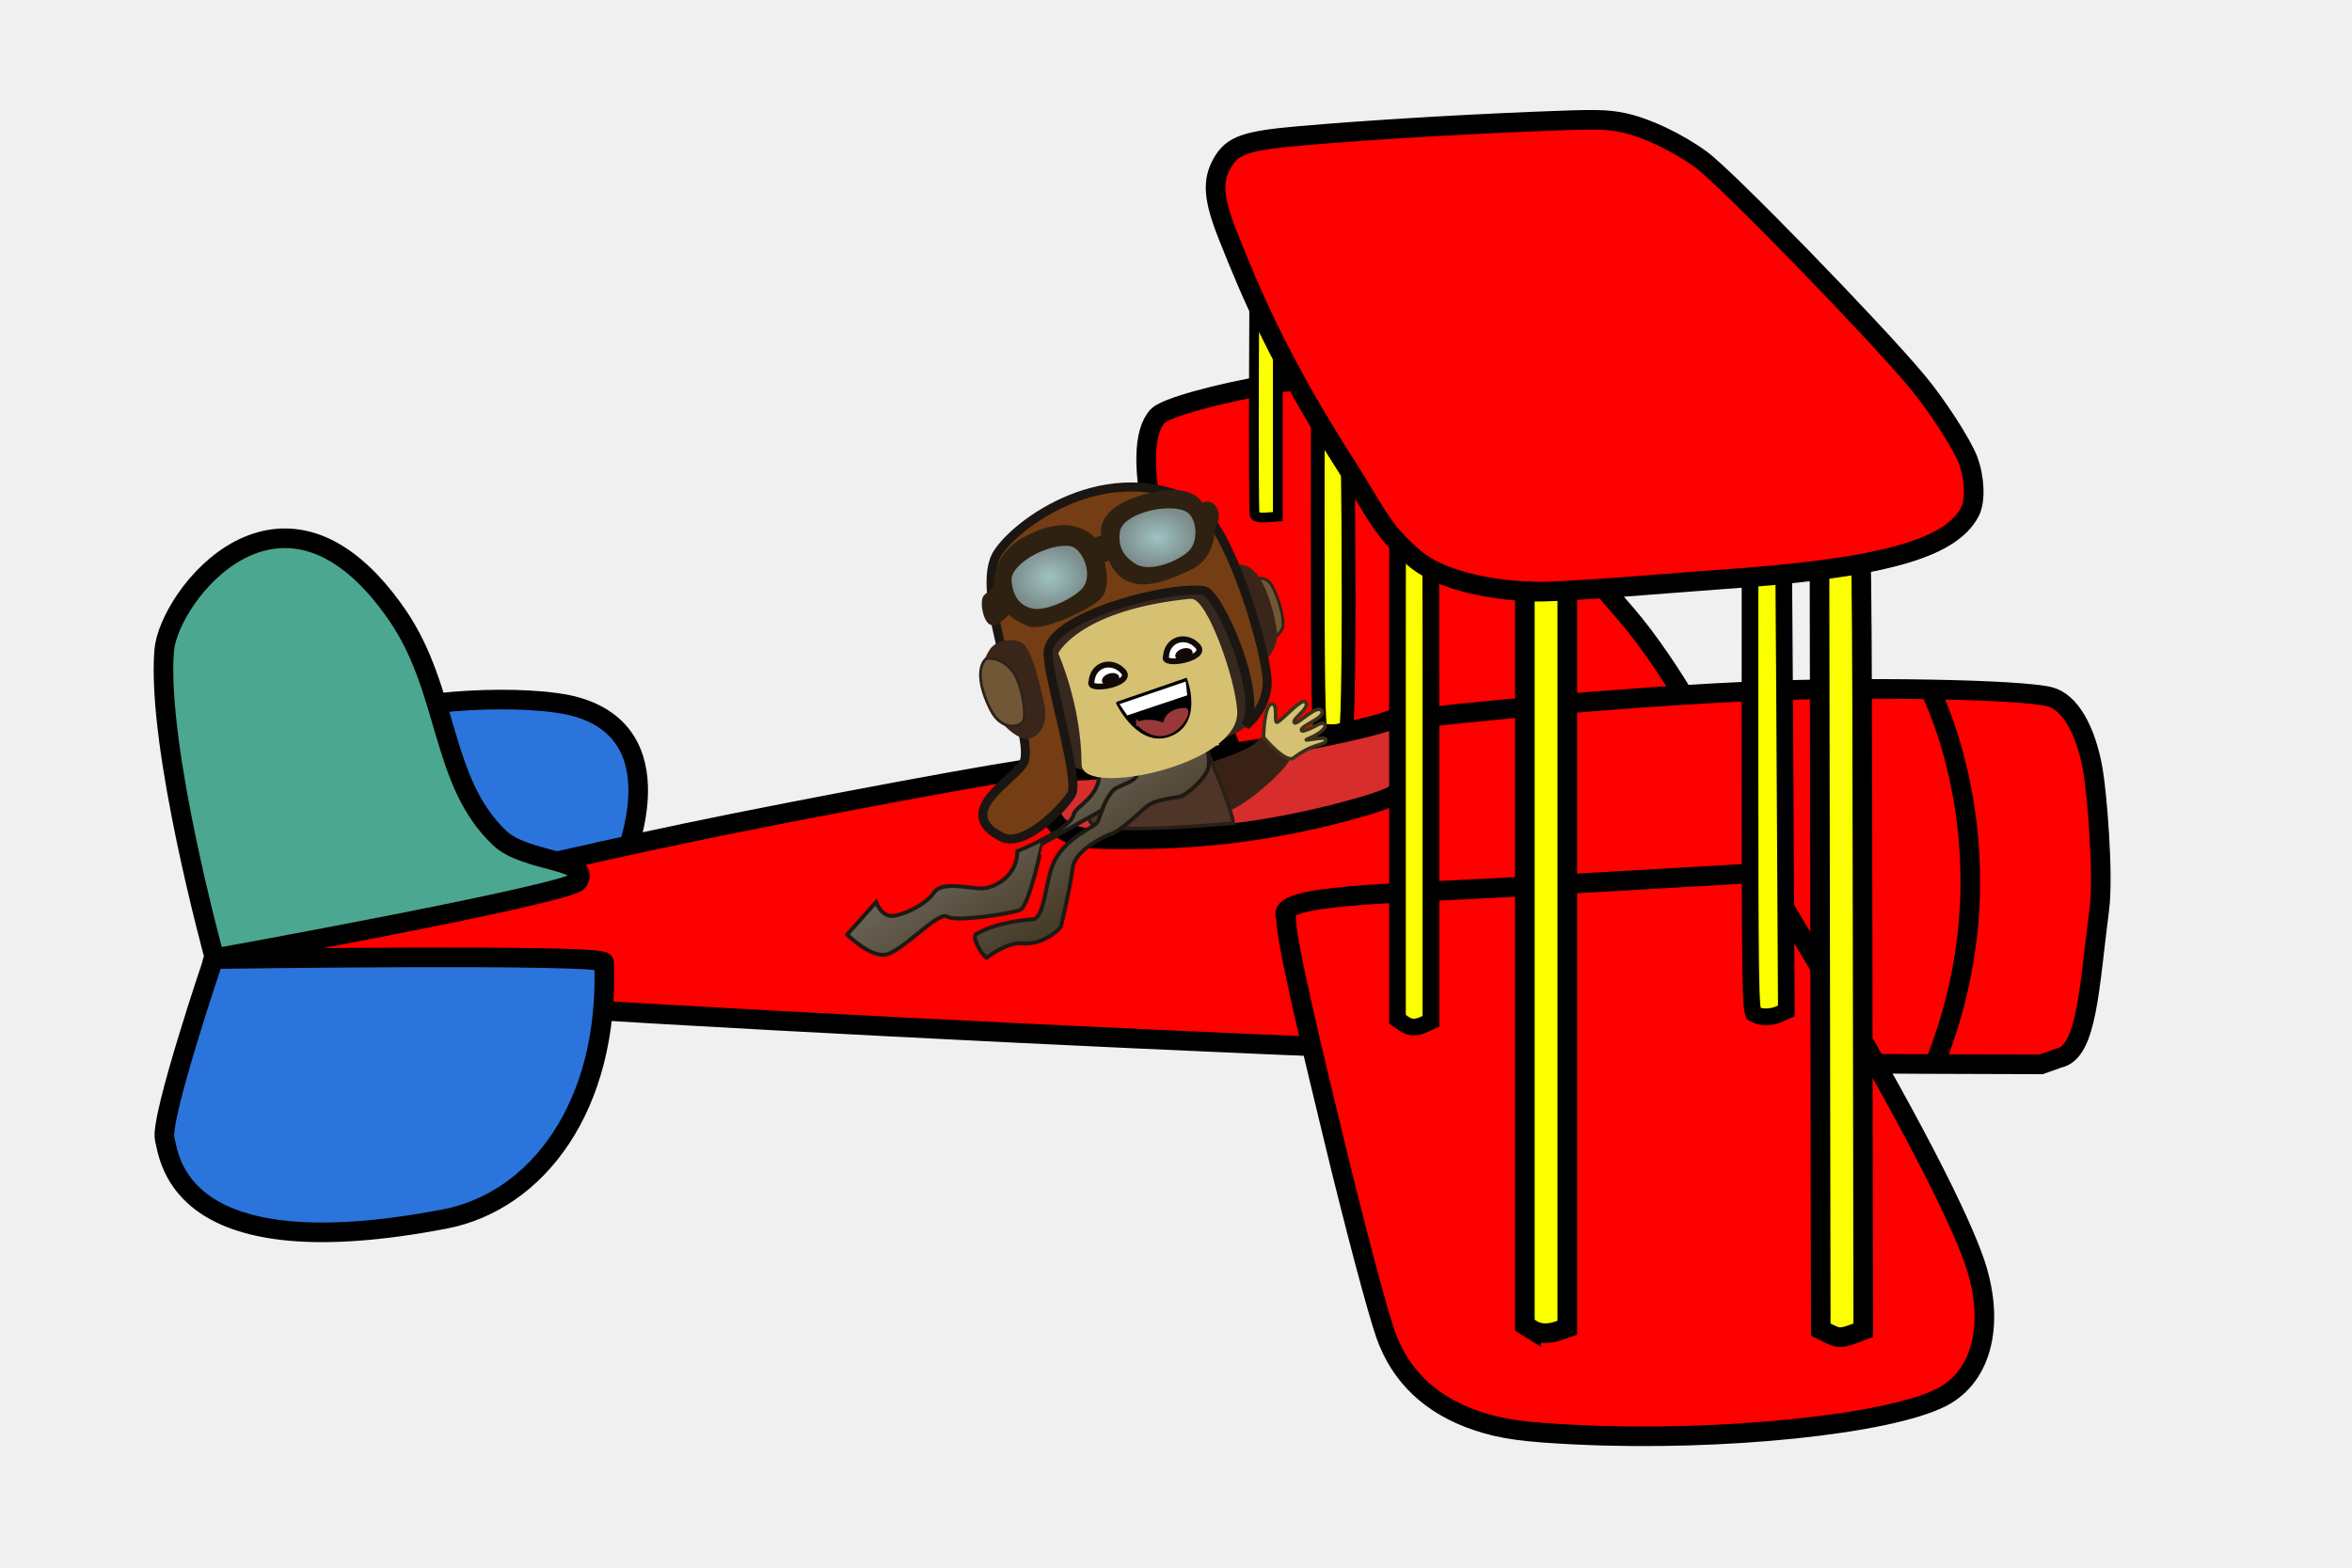
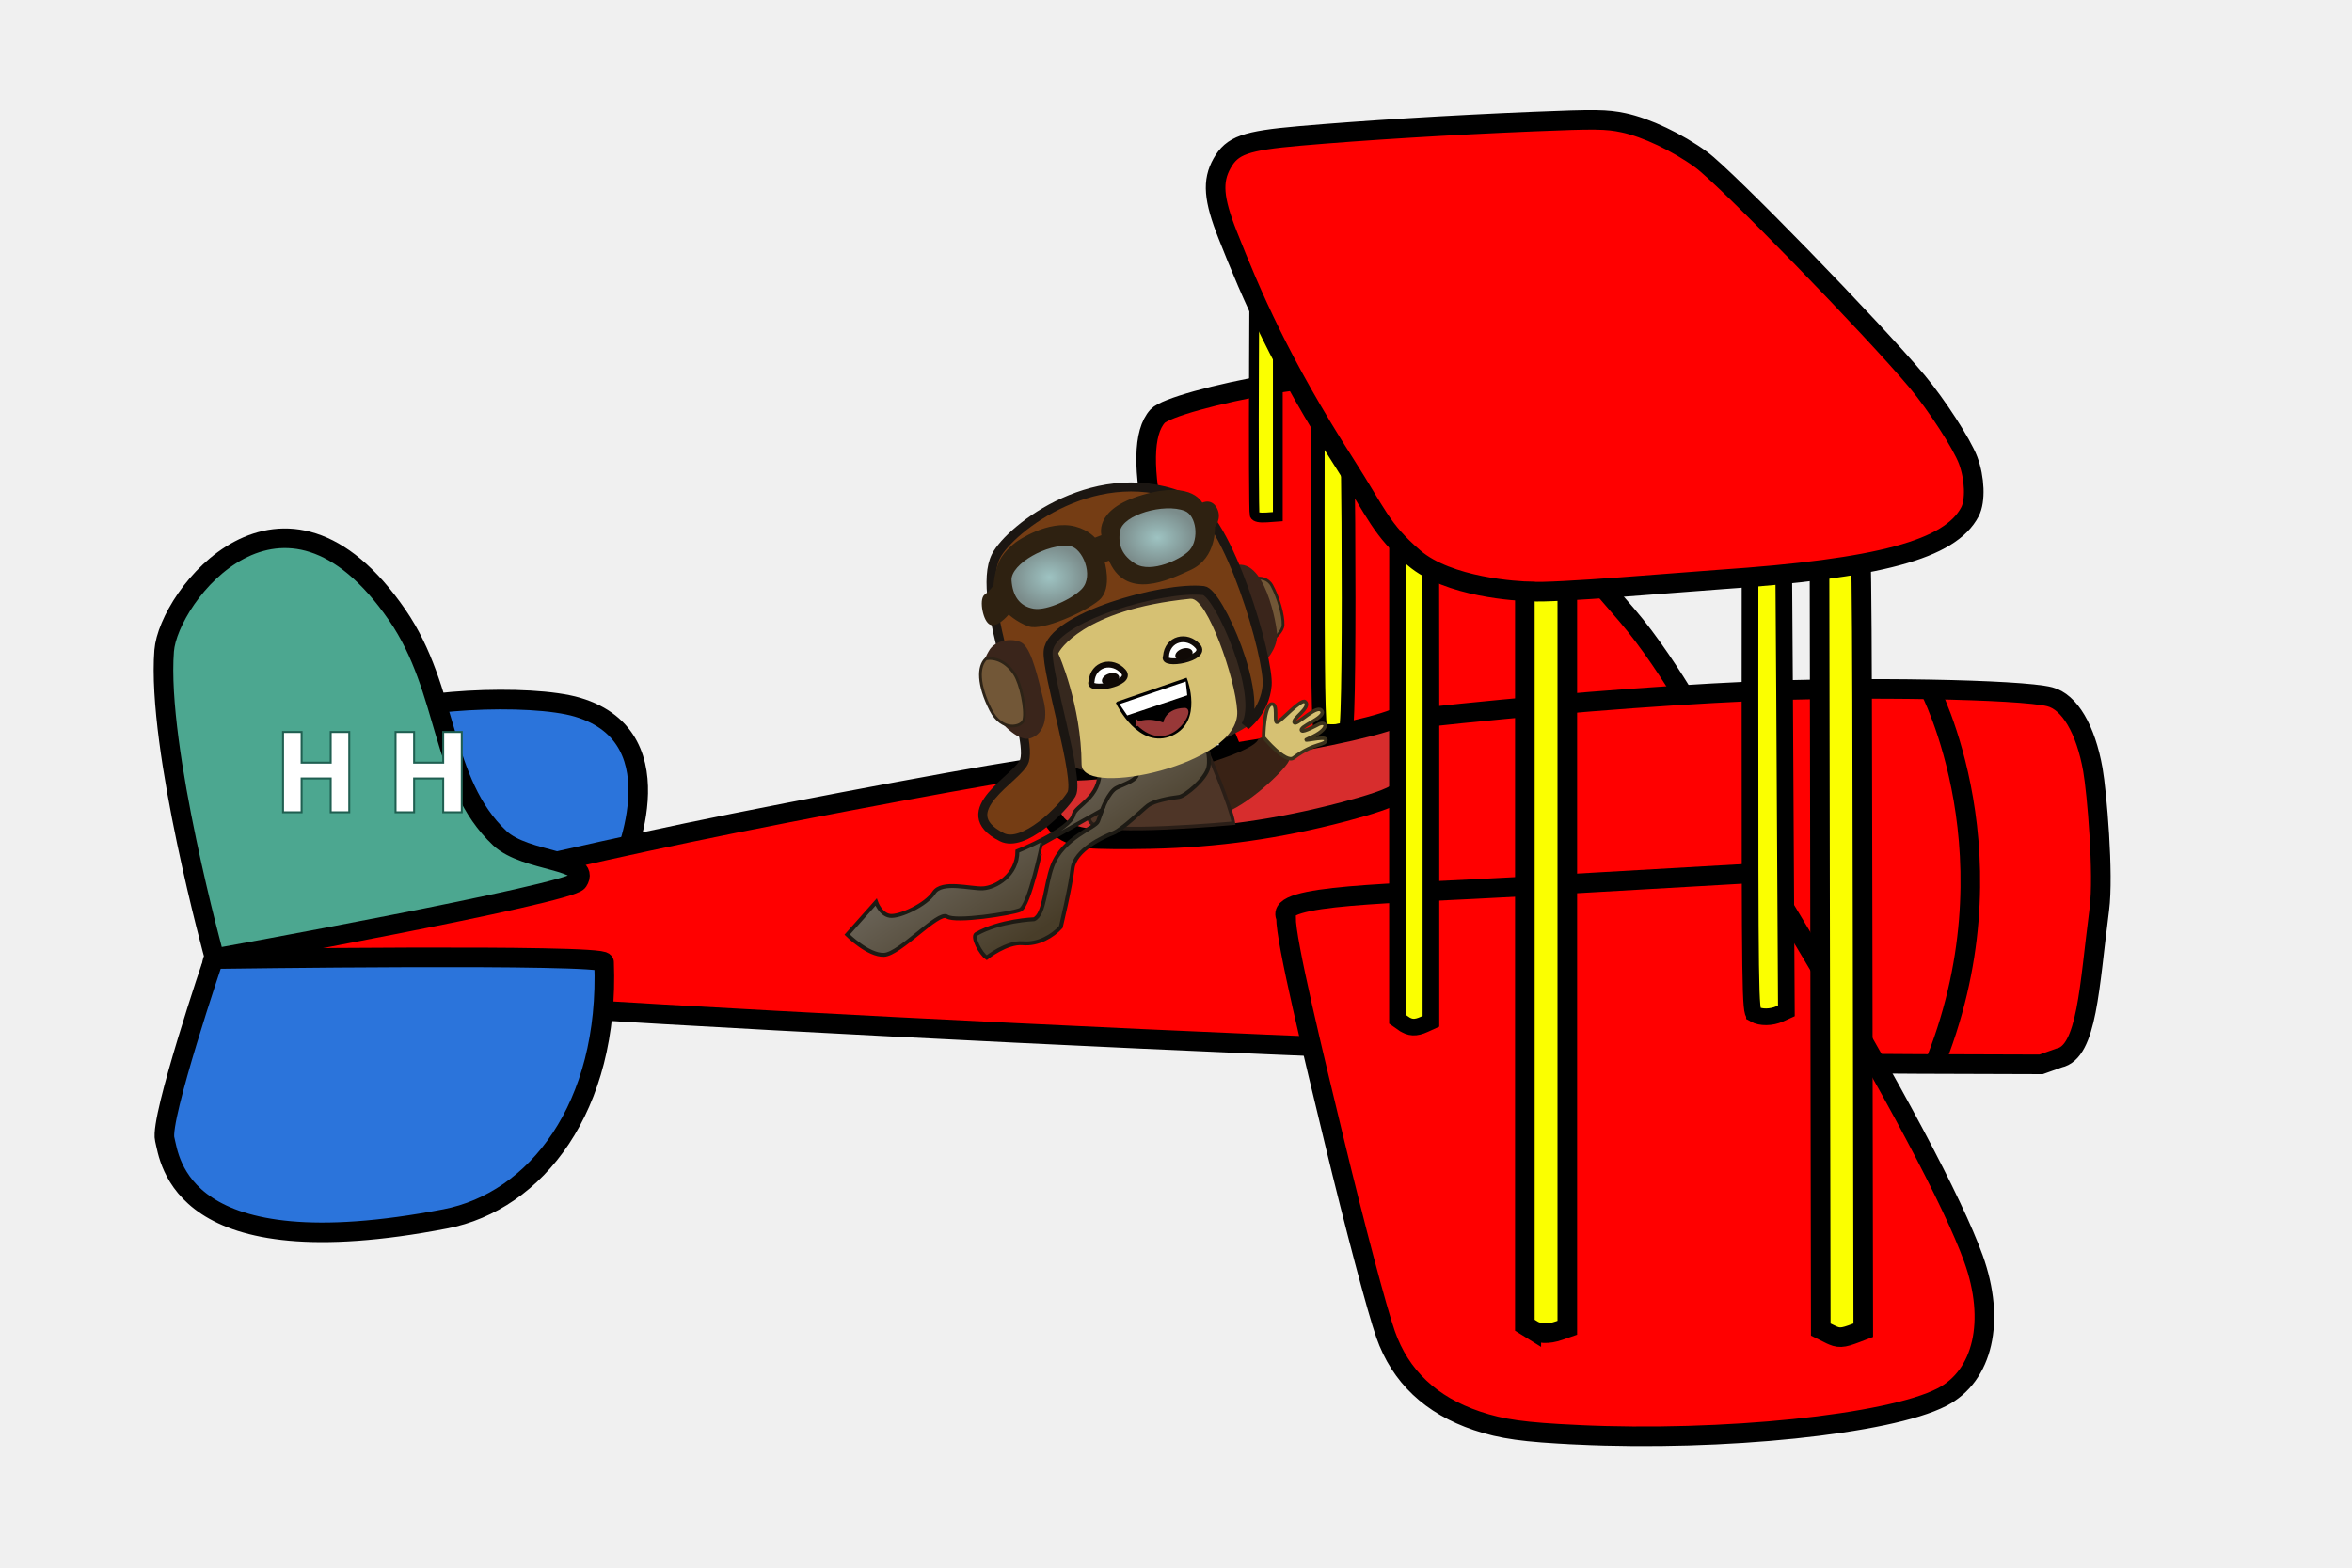
<svg xmlns="http://www.w3.org/2000/svg" xmlns:xlink="http://www.w3.org/1999/xlink" width="600" height="400">
  <defs>
    <linearGradient id="b">
      <stop offset="0" stop-color="#9ec3c2" />
      <stop offset="1" stop-color="#7b8c8b" />
    </linearGradient>
    <linearGradient id="a">
      <stop offset="0" stop-color="#696256" />
      <stop offset="1" stop-color="#483d29" />
    </linearGradient>
    <linearGradient xlink:href="#a" id="c" x1="252.984" y1="210.787" x2="269.278" y2="234.779" gradientUnits="userSpaceOnUse" />
    <radialGradient xlink:href="#b" id="e" cx="295.273" cy="137.199" fx="295.273" fy="137.199" r="9.693" gradientTransform="matrix(1 0 0 .77323 0 31.113)" gradientUnits="userSpaceOnUse" />
    <radialGradient xlink:href="#b" id="d" cx="267.685" cy="147.325" fx="267.685" fy="147.325" r="9.645" gradientTransform="matrix(1 0 0 .8357 0 24.204)" gradientUnits="userSpaceOnUse" />
  </defs>
  <path d="M315.103 193.536c-20.316-48.436-27.265-79.096-19.797-87.35 1.91-2.11 14.947-5.745 29.74-8.293 11.79-2.03 29.374-2.865 33.273-1.578 4.577 1.51 21.398 19.5 56.66 60.594 11.71 13.647 23.11 35.465 22.93 35.646-.182.182-59.643 3.883-59.643 3.883s-57.996 3.665-58.794 3.804c-1.285.224-1.783-.54-4.37-6.708z" fill="red" stroke="#000" stroke-width="5" />
  <g fill="#fbff00" stroke="#000">
    <path d="M336.972 186.192c-.647-.26-.82-11.366-.82-52.437 0-50.844.03-52.122 1.27-52.786 1.528-.82 3.982-.867 5.188-.103 1.35.856 2.04 104.308.7 105.155-.978.62-4.96.726-6.338.17z" stroke-width="3.5" />
    <path d="M320.057 131.363c-.18-.472-.25-18.138-.158-39.258l.17-38.4h5.907v78.112l-2.796.203c-1.85.134-2.905-.088-3.123-.657z" stroke-width="2.5" />
  </g>
  <path d="M158.087 221.987s15.954-33.623-10.775-41.55c-11.867-3.52-44.41-2.222-54.263 3.67-16.138 9.65-37.508 58.974-37.508 58.974z" fill="#2b74db" stroke="#000" stroke-width="5" />
  <g stroke="#000" stroke-width="5">
    <path d="M442.358 270.848c-142.045-3.937-381.14-16.926-386.014-20.97-.436-.363-1.176-1.585-1.645-2.716-.79-1.906-.738-2.134.7-3.096 7.7-5.147 62.057-19.456 119.958-31.578 29.283-6.13 84.557-16.394 88.288-16.394 21.304 14.057 63.95 13.84 83.12-3.937l8.29-8.204 7.22-.8c27.716-3.07 60.038-5.665 84.02-6.745 28.172-1.268 69.158-.535 76.592 1.37 5.05 1.295 9.174 8.264 11.005 18.6 1.01 5.705 2.81 26.71 1.65 35.62-2.584 19.84-3.08 36.466-10.29 37.96l-4.556 1.622-31.292-.102c-15.406-.05-36.577-.34-47.047-.63z" fill="red" />
    <path d="M278.05 213.944c-7.776-.924-10.796-4.29-11.66-12.99l-.457-4.614 3.873.292c13.775 1.04 73.86-8.242 85.99-13.28 2.25-.937 3.186 14.776.745 18.734-.862 1.4-7.934 3.515-13.76 5.048-16.72 4.398-32.23 6.587-49.246 6.95-6.678.14-13.645.08-15.484-.14z" fill="#d72d2d" />
    <path d="M492.04 175.388s23.206 43.63.927 97.47" fill="none" />
  </g>
  <path d="M312.56 207.116l-4.24-12.17s11.247-3.32 12.723-5.9c1.475-2.583 7.376 3.687 7.56 4.793.184 1.106-9.036 10.51-16.043 13.276z" fill="#392215" fill-rule="evenodd" stroke="#392215" stroke-width=".5" />
  <path d="M322.333 188.123s.093-8.146 2.03-8.482c1.816-.315.506 4.84 1.428 4.657.923-.185 6.12-6.12 7.146-5.256 1.752 1.476-3.822 4.606-2.673 5.395.764.525 6.07-5.197 7.01-2.905.706 1.727-6.273 3.92-5.166 4.933.43.394 3.873-1.453 3.873-1.453 2.33-1.472 3.854.886-2.092 3.39-2.99 1.26 4.344-.832 4.35.322.008 1.667-2.606.422-8.252 4.656-2.028 1.522-7.653-5.255-7.653-5.255z" fill="#d6c173" fill-rule="evenodd" stroke="#3b321c" stroke-width=".9" />
  <path d="M320.12 147.647c1.384-.37 3.347-.058 4.334 1.752 1.66 3.04 2.95 7.56 2.858 10.05-.065 1.747-2.305 3.41-2.305 3.41s-2.028-10.695-4.886-15.213z" fill="#725737" fill-rule="evenodd" stroke="#2d2317" stroke-width=".7" />
  <path d="M308.32 192.55s5.582 12.86 6.345 17.496c0 0-33.304 3.092-36.255-.043-2.95-3.135 7.438-4.24 10.39-6.268 2.95-2.028 19.52-11.186 19.52-11.186z" fill="#4e3527" fill-rule="evenodd" stroke="#2a1e17" stroke-width=".9" />
  <path d="M271.254 193.84c-2.028-5.164-6.823-28.952-4.61-31.35 2.213-2.396 30.016-17.21 41.122-13.276 8.85 3.135 15.49 31.164 10.695 35.59-1.953 1.804-34.666 18.993-47.206 9.035z" fill="#36281e" fill-rule="evenodd" stroke="#36281e" stroke-width=".5" />
  <path d="M314.59 144.973c7.467-3.227 10.707 14.725 10.694 17.057-.02 3.66-3.135 6.546-3.135 6.546s-4.888-19.915-7.56-23.603z" fill="#3a251b" fill-rule="evenodd" stroke="#3a251b" />
  <path d="M307.58 189.83s1.246 2.95.693 5.9-5.947 7.422-7.515 7.606c-2.57.302-6.407 1.06-7.883 2.167-1.475 1.106-6.5 6.13-8.897 7.053-2.397.922-9.82 4.287-10.373 9.082-.553 4.794-2.996 14.89-2.996 14.89-2.087 2.333-5.777 4.496-9.682 4.15-4.15-.37-9.22 3.687-9.22 3.687-1.56-1.025-3.828-5.378-2.674-6.04 6.04-3.456 14.752-3.78 14.752-3.78 2.72-1.185 2.832-8.687 4.656-13.553 2.766-7.376 11.07-9.757 11.663-11.432l1.047-2.86-15.29 8.576c-.002 0-3.275 15.997-5.672 16.92-2.397.92-16.412 3.134-18.624 1.658-2.213-1.475-11.986 9.59-16.043 9.774-4.057.184-9.405-5.163-9.405-5.163l7.376-8.3s1.107 3.136 3.504 3.505c2.397.37 9.22-2.766 11.248-5.9 2.03-3.136 9.405-.923 12.54-1.107 3.135-.185 8.76-3.276 8.76-9.497 0 0 13.515-5.427 14.336-9.312.48-2.268 6.9-4.292 6.638-11.387 0 0 15.214.323 27.06-6.638z" fill="url(#c)" fill-rule="evenodd" stroke="#1d1a14" />
  <path d="M281.06 206.825s1.694-4.76 3.78-5.802c2.404-1.202 5.41-1.956 5.28-3.912" fill="none" stroke="#1d1a14" />
  <path d="M270.517 166.732s5.493-10.69 33.192-13.46c3.687-.37 10.947 19.74 11.41 28.194.726 13.27-38.658 21.284-38.703 13.547-.087-15.306-5.9-28.28-5.9-28.28z" fill="#d6c173" fill-rule="evenodd" stroke="#d6c173" />
  <path d="M317.723 185.173c4.795-7.56-6.85-34.042-10.695-34.483-10.21-1.173-38.91 6.822-39.646 15.49-.47 5.527 8.167 32.778 5.955 36.466-2.213 3.688-12.233 13.764-17.766 10.956-13.156-6.676 4.42-15.13 5.78-19.533 2.335-7.556-12.95-41.187-7.245-52.232 3.534-6.844 26.152-24.942 49.352-14.33 10.163 4.65 20.352 40.7 19.798 47.338-.553 6.64-5.532 10.327-5.532 10.327z" fill="#753d14" fill-rule="evenodd" stroke="#1b1612" stroke-width="2.3" />
  <path d="M285.27 179.456l17.148-5.9s3.84 10.27-3.504 13.645c-8.095 3.722-13.645-7.744-13.645-7.744z" fill-rule="evenodd" stroke="#000" />
  <path d="M278.446 173.924c.37-4.61 5.348-5.716 8.114-2.582 2.766 3.135-9.405 5.348-8.114 2.582z" fill="#fff" fill-rule="evenodd" stroke="#100906" stroke-width="1.5" />
  <path d="M297.44 167.47c.368-4.61 5.347-5.716 8.113-2.582 2.766 3.135-9.405 5.348-8.114 2.582z" fill="#fff" fill-rule="evenodd" stroke="#120c09" stroke-width="1.5" />
  <path d="M259.764 138.52s7.746-5.456 14.44-3.69c3.407.9 4.98 2.95 4.98 2.95l2.397-.92s-2.58-6.455 10.143-10.143c12.723-3.688 14.752 2.213 14.752 2.213s2.213-1.475 3.503.922c1.29 2.397-.553 4.426-.553 4.426s.553 7.745-5.9 10.695c-5.658 2.586-16.313 7.814-20.34-2.552l-1.973.71s2.117 6.825-1.107 9.588c-3.634 3.114-14.383 7.745-17.518 6.638-3.134-1.106-5.303-3.263-5.303-3.263s-2.648 3.273-4.308 2.904c-1.66-.37-2.742-5.998-1.45-6.92 1.29-.922 2.395-2.494 2.395-2.494s.17-3.443 1.47-6.222c1.286-2.75 4.374-4.84 4.374-4.84z" fill="#2e2111" fill-rule="evenodd" stroke="#2e2111" />
  <path d="M252.63 166.456c-2.49 4.15-2.12 9.68.276 13.646 2.398 3.964 7.008 8.574 9.68 7.837 2.675-.74 4.427-3.874 3.136-9.13-1.29-5.255-2.893-12.405-5.07-14.198-1.568-1.29-6.455-1.2-8.022 1.844z" fill="#3a251b" fill-rule="evenodd" stroke="#3a251b" />
  <ellipse transform="matrix(.93078 -.3656 .4507 .89267 0 0)" ry="1.469" rx="2.267" cy="266.025" cx="175.568" fill="#100906" />
  <ellipse cx="195.229" cy="266.951" rx="2.267" ry="1.469" transform="matrix(.93078 -.3656 .4507 .89267 0 0)" fill="#100906" />
  <path d="M258.045 148.084c-.26-4.238 9.36-9.548 14.93-8.736 3.13.456 6.17 7.502 3.038 10.874-2.365 2.547-8.95 5.654-12.296 5.1-3.743-.623-5.412-3.457-5.672-7.238z" fill="url(#d)" fill-rule="evenodd" />
  <path d="M285.722 135.512c.7-4.188 11.27-7.196 16.513-5.15 2.946 1.148 3.738 7.167 1.234 10.014-1.978 2.247-9.776 6.017-13.85 3.464-3.216-2.014-4.496-4.585-3.898-8.328z" fill="url(#e)" fill-rule="evenodd" />
  <path d="M287.758 181.946l14.568-4.887-.277-2.49-15.675 5.347z" fill="#fff" fill-rule="evenodd" stroke="#fff" />
  <path d="M290.34 184.62c3.41-1.29 6.823.46 6.823.46s-.088-3.795 5.07-3.964c2.214-.073-4.056 11.248-11.893 3.503z" fill="#983838" fill-rule="evenodd" stroke="#983838" />
  <path d="M251.523 168.115c-2.028 1.937-2.06 6.547 1.2 13 2.89 5.727 8.02 4.426 8.48 2.49.597-2.502-.764-9.096-2.396-11.617-2.028-3.135-4.98-4.334-7.284-3.873z" fill="#725737" fill-rule="evenodd" stroke="#2d2317" stroke-width=".7" />
  <g stroke="#000" stroke-width="5">
    <path d="M54.758 244.517s-14.806-53.628-12.884-78.464c1.08-13.963 30.273-51.527 59.467-9.124 13.25 19.244 10.9 42.565 26.165 56.94 6.6 6.215 23.62 5.35 19.932 10.994-2.135 3.266-92.68 19.653-92.68 19.653z" fill="#4ca790" />
+     <text x="95" y="207" text-anchor="middle" font-family="sans-serif" font-size="28" font-weight="bold" fill="#fff" stroke="#1f5f51" stroke-width="1" paint-order="stroke">H H</text>
    <path d="M54.488 244.71s-13.785 40.698-12.472 45.95c1.313 5.25 3.683 33.424 71.548 20.348 23.166-4.464 41.977-28.417 40.537-65.48-.086-2.235-99.612-.816-99.612-.816z" fill="#2b74db" />
  </g>
  <g>
    <path d="M402.443 366.086c-13.708-.647-19.345-1.43-25.683-3.566-11.734-3.956-19.54-11.347-23.296-22.062-2.176-6.206-7.83-27.524-13.185-49.72-5.08-21.052-12.298-50.63-12.215-56.693-3.16-5.875 26.443-5.9 60.27-7.84l61.5-3.532 11.015 18.382c21.825 36.424 37.407 65.727 42.576 80.07 5.71 15.842 2.49 29.95-8.072 35.372-13.58 6.972-55.88 11.338-92.91 9.59z" fill="red" stroke="#000" stroke-width="5" />
  </g>
  <g fill="#fbff00" stroke="#000">
    <path d="M357.958 261.09l-1.46-1.02v-82.32c0-80.712.026-82.33 1.27-82.996 1.724-.922 5.51-.86 6.477.108.604.604.788 19.99.788 83.258v82.47l-1.672.76c-2.252 1.028-3.662.96-5.402-.26zM447.575 258.778c-1.084-.63-1.15-5.25-1.15-82.335 0-80.07.026-81.68 1.27-82.346 1.754-.938 5.653-.852 6.442.14.418.527.817 30.074 1.11 82.254l.46 81.432-1.717.783c-2.082.948-4.858.98-6.415.073z" stroke-width="4.25" />
    <path d="M390.632 339.17l-1.64-1.02V137.282l1.55-1.256c1.885-1.527 5.806-1.644 7.82-.233l1.46 1.022V338.782l-2.067.72c-2.832.988-5.174.878-7.123-.333zM466.768 340.383l-2.29-1.143-.167-101.53-.165-101.527 1.732-1.362c2.022-1.59 5.946-1.806 7.83-.43 1.25.914 1.276 2.823 1.443 102.973l.17 102.04-1.81.696c-3.58 1.37-4.485 1.41-6.742.283z" stroke-width="5" />
  </g>
  <g>
    <path d="M390.5 150.91c-3.286-.034-21.076-1.024-29.83-8.6-8.436-7.3-9.345-11.104-17.558-23.95-16.513-25.828-23.833-42.994-29.934-58.418-3.62-9.148-3.98-13.73-1.434-18.26 2.58-4.587 5.947-5.784 19.68-6.99 16.25-1.427 38.71-2.808 59.733-3.674 15.852-.653 18.65-.617 22.974.293 5.823 1.227 13.798 5.01 19.837 9.414 6.384 4.654 43.83 43.133 55.113 56.632 4.97 5.947 11.416 15.914 12.977 20.066 1.716 4.563 1.93 10.388.482 13.152-5.057 9.66-23.052 14.52-64.122 17.32-8.692.592-42.448 3.54-47.917 3.016z" fill="red" stroke="#000" stroke-width="5" />
  </g>
</svg>
